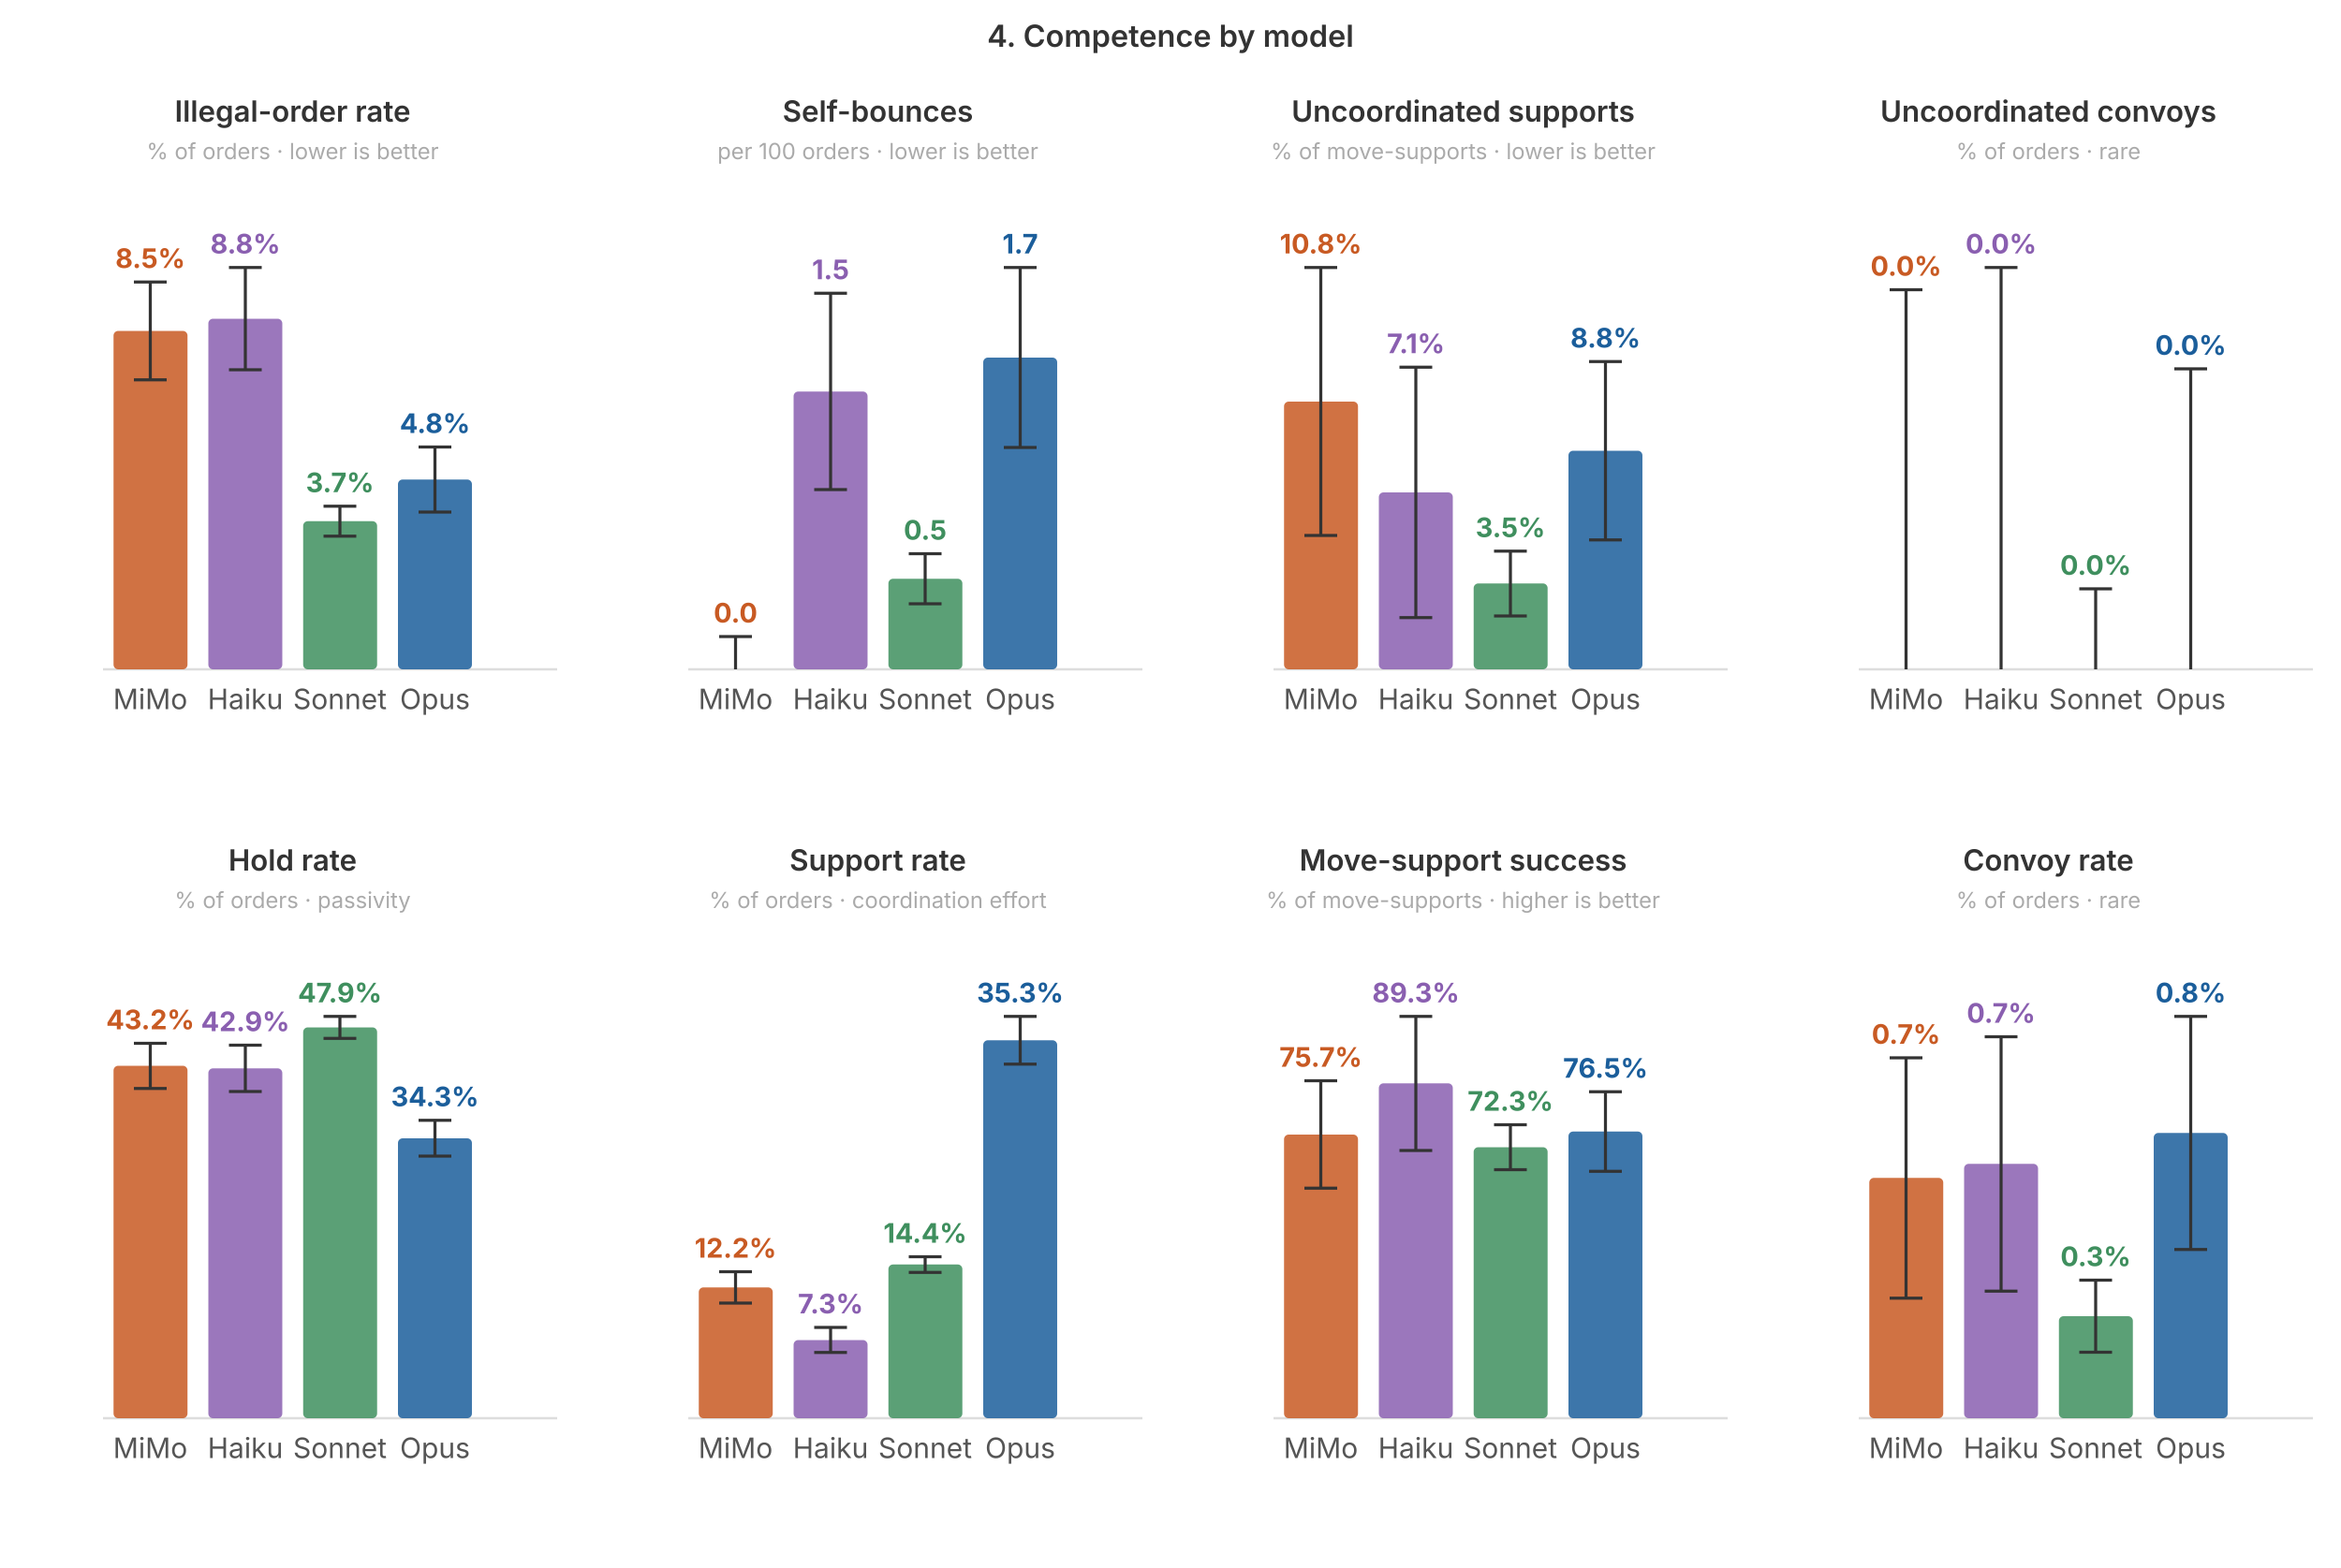
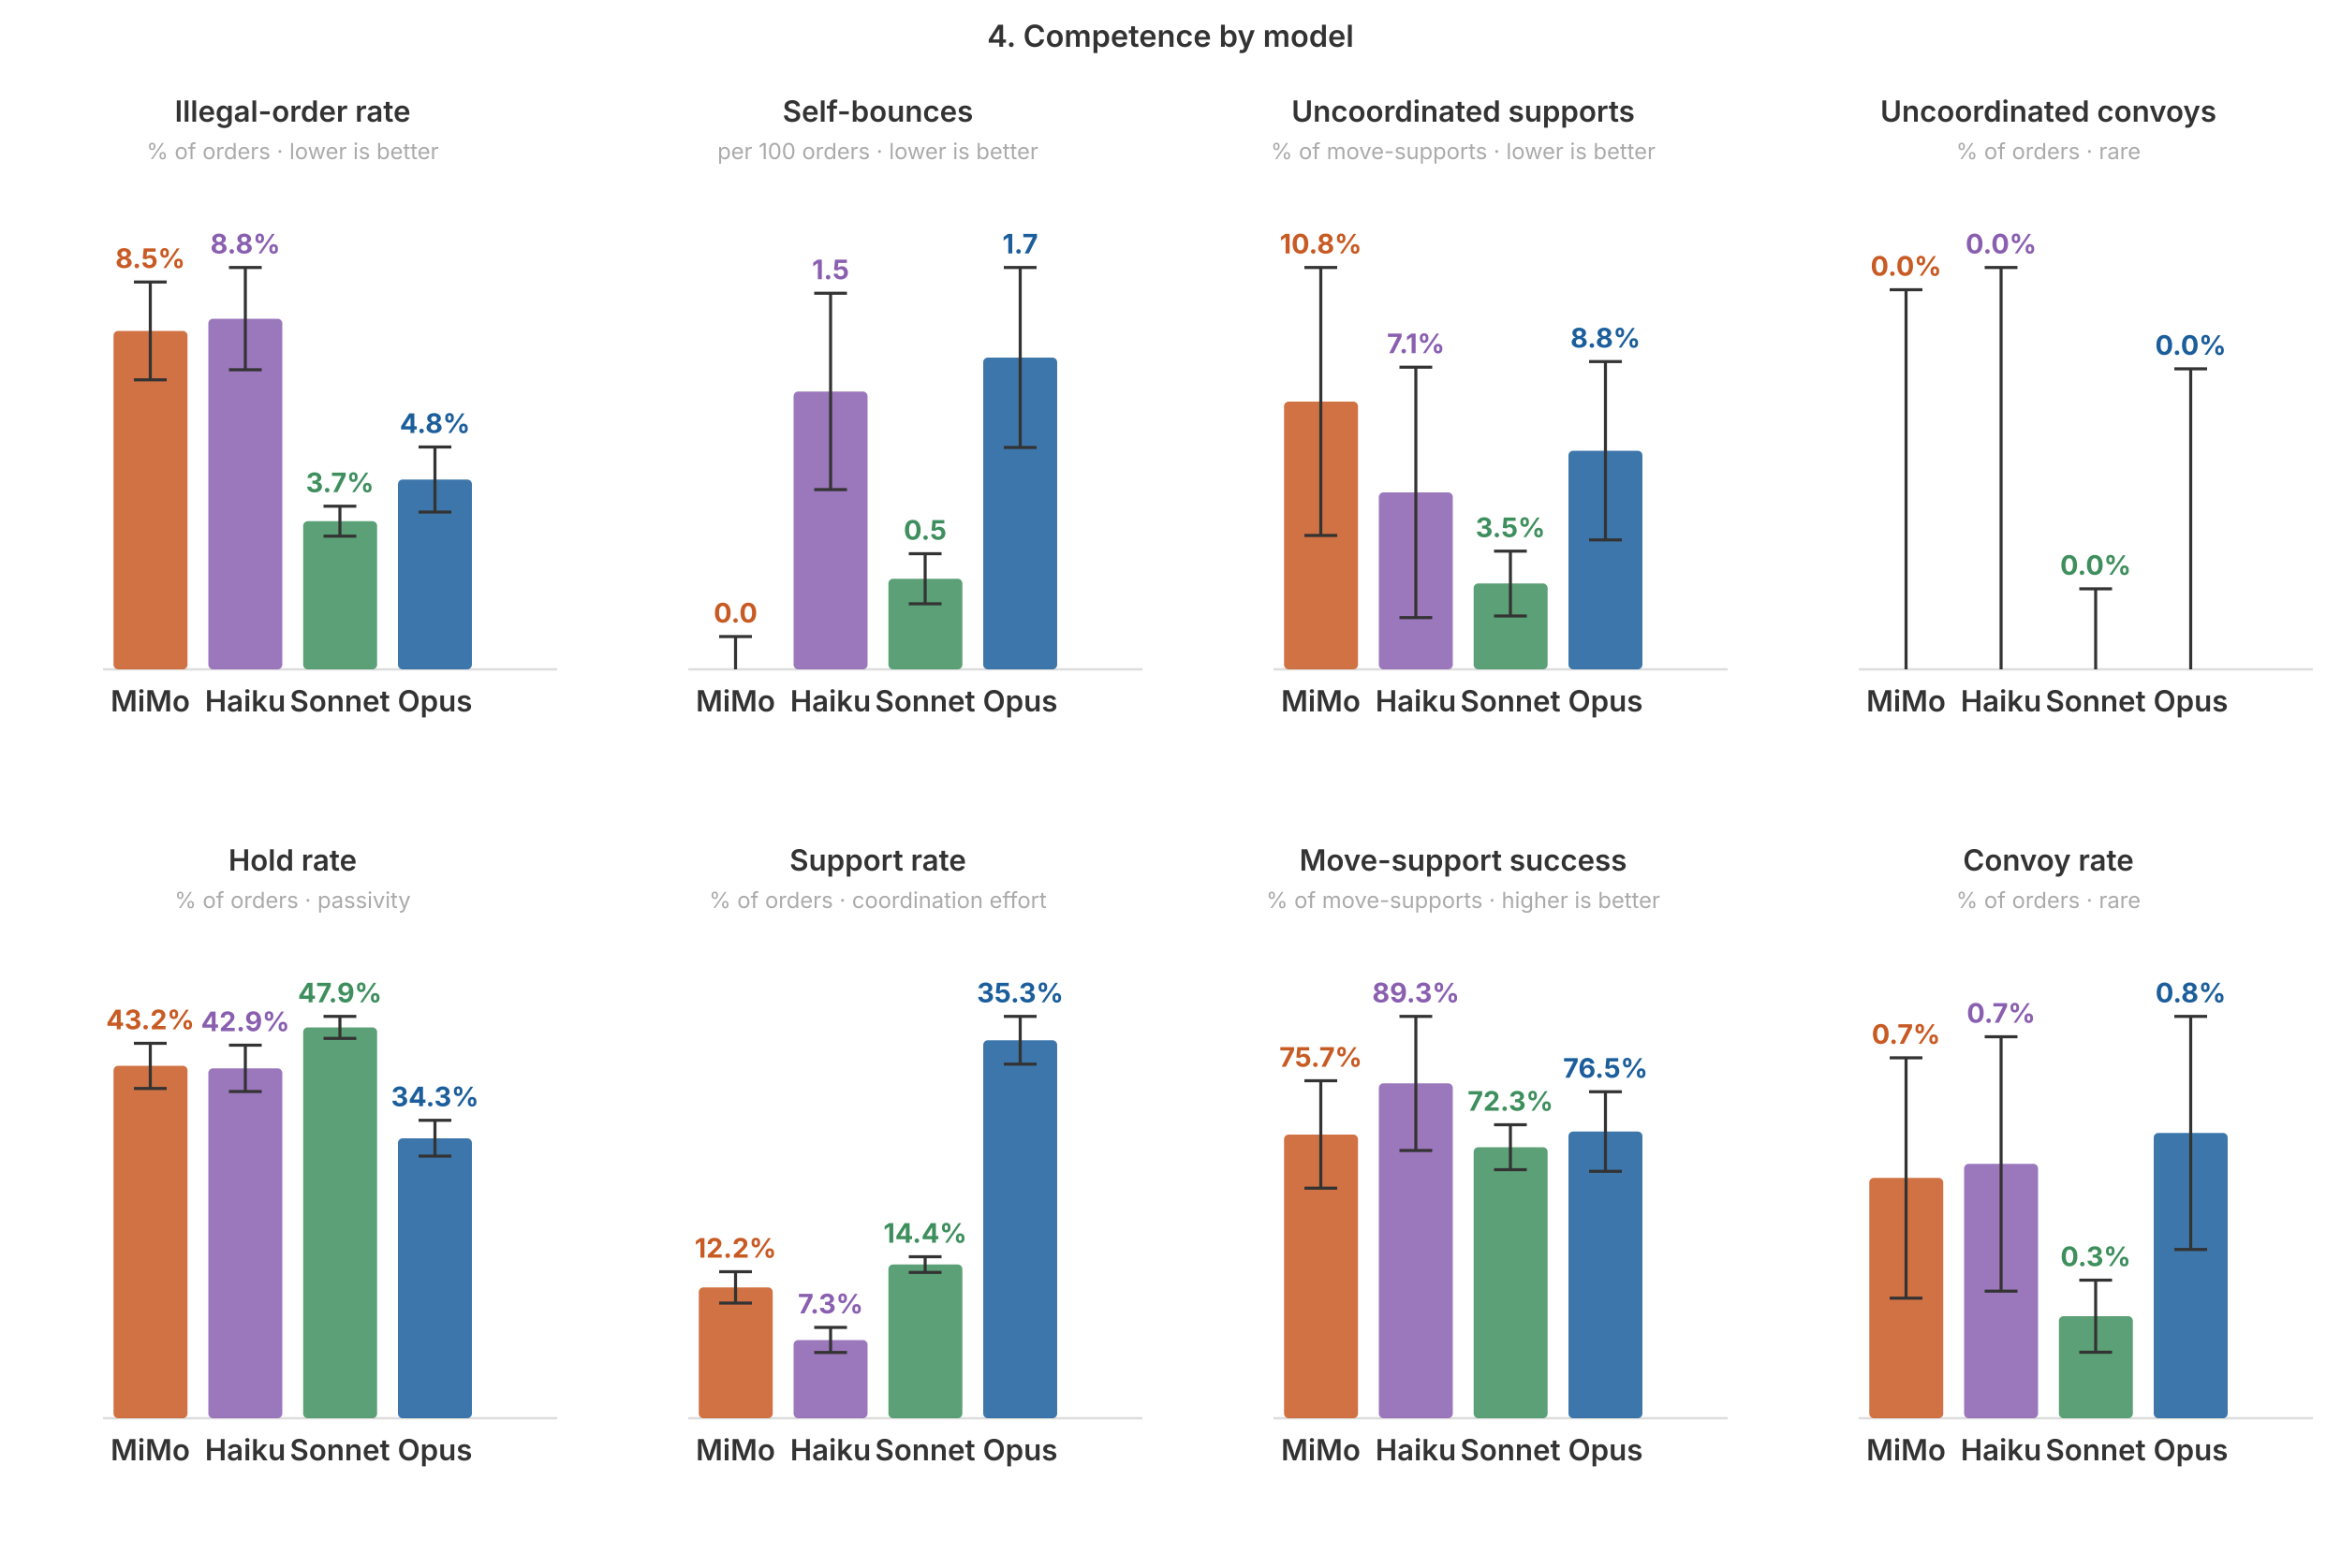
<svg xmlns="http://www.w3.org/2000/svg" viewBox="0 0 1000 670" font-family="-apple-system, system-ui, sans-serif" width="1000" height="670">
  <text x="500" y="20" text-anchor="middle" font-size="13" font-weight="600" fill="#333">4. Competence by model</text>
  <text x="125" y="52" text-anchor="middle" font-size="12.5" font-weight="600" fill="#333">Illegal-order rate</text>
  <text x="125" y="68" text-anchor="middle" font-size="9.5" fill="#aaa">% of orders · lower is better</text>
  <line x1="44" y1="286" x2="238" y2="286" stroke="#ddd" stroke-width="1" />
  <rect x="48.5" y="141.4" width="31.59" height="144.6" rx="2" fill="#c85a23" fill-opacity="0.85" />
  <line x1="64.2" y1="120.5" x2="64.2" y2="162.3" stroke="#333" stroke-width="1.3" />
  <line x1="57.2" y1="120.5" x2="71.2" y2="120.5" stroke="#333" stroke-width="1.3" />
  <line x1="57.2" y1="162.3" x2="71.2" y2="162.3" stroke="#333" stroke-width="1.3" />
  <text x="64.2" y="114.5" text-anchor="middle" font-size="11.5" font-weight="700" fill="#c85a23">8.5%</text>
-   <text x="64.2" y="303.0" text-anchor="middle" font-size="12" fill="#555">MiMo</text>
+   <text x="64.2" y="304.0" text-anchor="middle" font-size="12.5" font-weight="600" fill="#333">MiMo</text>
  <rect x="89.0" y="136.2" width="31.59" height="149.8" rx="2" fill="#8a5fb0" fill-opacity="0.85" />
  <line x1="104.8" y1="114.3" x2="104.8" y2="158.0" stroke="#333" stroke-width="1.3" />
  <line x1="97.8" y1="114.3" x2="111.8" y2="114.3" stroke="#333" stroke-width="1.3" />
  <line x1="97.8" y1="158.0" x2="111.8" y2="158.0" stroke="#333" stroke-width="1.3" />
  <text x="104.8" y="108.3" text-anchor="middle" font-size="11.5" font-weight="700" fill="#8a5fb0">8.8%</text>
-   <text x="104.8" y="303.0" text-anchor="middle" font-size="12" fill="#555">Haiku</text>
+   <text x="104.8" y="304.0" text-anchor="middle" font-size="12.5" font-weight="600" fill="#333">Haiku</text>
  <rect x="129.5" y="222.7" width="31.59" height="63.3" rx="2" fill="#3f8f5e" fill-opacity="0.85" />
  <line x1="145.2" y1="216.3" x2="145.2" y2="229.1" stroke="#333" stroke-width="1.3" />
  <line x1="138.2" y1="216.3" x2="152.2" y2="216.3" stroke="#333" stroke-width="1.3" />
  <line x1="138.2" y1="229.1" x2="152.2" y2="229.1" stroke="#333" stroke-width="1.3" />
  <text x="145.2" y="210.3" text-anchor="middle" font-size="11.5" font-weight="700" fill="#3f8f5e">3.7%</text>
-   <text x="145.2" y="303.0" text-anchor="middle" font-size="12" fill="#555">Sonnet</text>
+   <text x="145.2" y="304.0" text-anchor="middle" font-size="12.5" font-weight="600" fill="#333">Sonnet</text>
  <rect x="170.0" y="204.9" width="31.59" height="81.1" rx="2" fill="#1b5e9b" fill-opacity="0.85" />
  <line x1="185.8" y1="191.0" x2="185.8" y2="218.8" stroke="#333" stroke-width="1.3" />
  <line x1="178.8" y1="191.0" x2="192.8" y2="191.0" stroke="#333" stroke-width="1.3" />
  <line x1="178.8" y1="218.8" x2="192.8" y2="218.8" stroke="#333" stroke-width="1.3" />
  <text x="185.8" y="185.0" text-anchor="middle" font-size="11.5" font-weight="700" fill="#1b5e9b">4.8%</text>
-   <text x="185.8" y="303.0" text-anchor="middle" font-size="12" fill="#555">Opus</text>
+   <text x="185.8" y="304.0" text-anchor="middle" font-size="12.5" font-weight="600" fill="#333">Opus</text>
  <text x="375" y="52" text-anchor="middle" font-size="12.5" font-weight="600" fill="#333">Self-bounces</text>
  <text x="375" y="68" text-anchor="middle" font-size="9.5" fill="#aaa">per 100 orders · lower is better</text>
  <line x1="294" y1="286" x2="488" y2="286" stroke="#ddd" stroke-width="1" />
  <rect x="298.5" y="286.0" width="31.59" height="0.0" rx="2" fill="#c85a23" fill-opacity="0.85" />
  <line x1="314.2" y1="272.0" x2="314.2" y2="286.0" stroke="#333" stroke-width="1.3" />
  <line x1="307.2" y1="272.0" x2="321.2" y2="272.0" stroke="#333" stroke-width="1.3" />
  <text x="314.2" y="266.0" text-anchor="middle" font-size="11.5" font-weight="700" fill="#c85a23">0.0</text>
-   <text x="314.2" y="303.0" text-anchor="middle" font-size="12" fill="#555">MiMo</text>
+   <text x="314.2" y="304.0" text-anchor="middle" font-size="12.5" font-weight="600" fill="#333">MiMo</text>
  <rect x="339.0" y="167.3" width="31.59" height="118.7" rx="2" fill="#8a5fb0" fill-opacity="0.85" />
  <line x1="354.8" y1="125.3" x2="354.8" y2="209.2" stroke="#333" stroke-width="1.3" />
  <line x1="347.8" y1="125.3" x2="361.8" y2="125.3" stroke="#333" stroke-width="1.3" />
  <line x1="347.8" y1="209.2" x2="361.8" y2="209.2" stroke="#333" stroke-width="1.3" />
  <text x="354.8" y="119.3" text-anchor="middle" font-size="11.5" font-weight="700" fill="#8a5fb0">1.5</text>
-   <text x="354.8" y="303.0" text-anchor="middle" font-size="12" fill="#555">Haiku</text>
+   <text x="354.8" y="304.0" text-anchor="middle" font-size="12.5" font-weight="600" fill="#333">Haiku</text>
  <rect x="379.5" y="247.3" width="31.59" height="38.7" rx="2" fill="#3f8f5e" fill-opacity="0.85" />
  <line x1="395.2" y1="236.6" x2="395.2" y2="258.0" stroke="#333" stroke-width="1.3" />
  <line x1="388.2" y1="236.6" x2="402.2" y2="236.6" stroke="#333" stroke-width="1.3" />
  <line x1="388.2" y1="258.0" x2="402.2" y2="258.0" stroke="#333" stroke-width="1.3" />
  <text x="395.2" y="230.6" text-anchor="middle" font-size="11.5" font-weight="700" fill="#3f8f5e">0.5</text>
-   <text x="395.2" y="303.0" text-anchor="middle" font-size="12" fill="#555">Sonnet</text>
+   <text x="395.2" y="304.0" text-anchor="middle" font-size="12.5" font-weight="600" fill="#333">Sonnet</text>
  <rect x="420.0" y="152.8" width="31.59" height="133.2" rx="2" fill="#1b5e9b" fill-opacity="0.85" />
  <line x1="435.8" y1="114.3" x2="435.8" y2="191.2" stroke="#333" stroke-width="1.3" />
  <line x1="428.8" y1="114.3" x2="442.8" y2="114.3" stroke="#333" stroke-width="1.3" />
  <line x1="428.8" y1="191.2" x2="442.8" y2="191.2" stroke="#333" stroke-width="1.3" />
  <text x="435.8" y="108.3" text-anchor="middle" font-size="11.5" font-weight="700" fill="#1b5e9b">1.7</text>
-   <text x="435.8" y="303.0" text-anchor="middle" font-size="12" fill="#555">Opus</text>
+   <text x="435.8" y="304.0" text-anchor="middle" font-size="12.5" font-weight="600" fill="#333">Opus</text>
  <text x="625" y="52" text-anchor="middle" font-size="12.5" font-weight="600" fill="#333">Uncoordinated supports</text>
  <text x="625" y="68" text-anchor="middle" font-size="9.5" fill="#aaa">% of move-supports · lower is better</text>
  <line x1="544" y1="286" x2="738" y2="286" stroke="#ddd" stroke-width="1" />
  <rect x="548.5" y="171.6" width="31.59" height="114.4" rx="2" fill="#c85a23" fill-opacity="0.85" />
  <line x1="564.2" y1="114.3" x2="564.2" y2="228.8" stroke="#333" stroke-width="1.3" />
  <line x1="557.2" y1="114.3" x2="571.2" y2="114.3" stroke="#333" stroke-width="1.3" />
  <line x1="557.2" y1="228.8" x2="571.2" y2="228.8" stroke="#333" stroke-width="1.3" />
  <text x="564.2" y="108.3" text-anchor="middle" font-size="11.5" font-weight="700" fill="#c85a23">10.8%</text>
-   <text x="564.2" y="303.0" text-anchor="middle" font-size="12" fill="#555">MiMo</text>
+   <text x="564.2" y="304.0" text-anchor="middle" font-size="12.5" font-weight="600" fill="#333">MiMo</text>
  <rect x="589.0" y="210.4" width="31.59" height="75.6" rx="2" fill="#8a5fb0" fill-opacity="0.85" />
  <line x1="604.8" y1="156.9" x2="604.8" y2="263.9" stroke="#333" stroke-width="1.3" />
  <line x1="597.8" y1="156.9" x2="611.8" y2="156.9" stroke="#333" stroke-width="1.3" />
  <line x1="597.8" y1="263.9" x2="611.8" y2="263.9" stroke="#333" stroke-width="1.3" />
  <text x="604.8" y="150.9" text-anchor="middle" font-size="11.5" font-weight="700" fill="#8a5fb0">7.1%</text>
-   <text x="604.8" y="303.0" text-anchor="middle" font-size="12" fill="#555">Haiku</text>
+   <text x="604.8" y="304.0" text-anchor="middle" font-size="12.5" font-weight="600" fill="#333">Haiku</text>
  <rect x="629.5" y="249.3" width="31.59" height="36.7" rx="2" fill="#3f8f5e" fill-opacity="0.85" />
  <line x1="645.2" y1="235.5" x2="645.2" y2="263.2" stroke="#333" stroke-width="1.3" />
  <line x1="638.2" y1="235.5" x2="652.2" y2="235.5" stroke="#333" stroke-width="1.3" />
  <line x1="638.2" y1="263.2" x2="652.2" y2="263.2" stroke="#333" stroke-width="1.3" />
  <text x="645.2" y="229.5" text-anchor="middle" font-size="11.5" font-weight="700" fill="#3f8f5e">3.5%</text>
-   <text x="645.2" y="303.0" text-anchor="middle" font-size="12" fill="#555">Sonnet</text>
+   <text x="645.2" y="304.0" text-anchor="middle" font-size="12.5" font-weight="600" fill="#333">Sonnet</text>
  <rect x="670.0" y="192.6" width="31.59" height="93.4" rx="2" fill="#1b5e9b" fill-opacity="0.85" />
  <line x1="685.8" y1="154.5" x2="685.8" y2="230.7" stroke="#333" stroke-width="1.3" />
  <line x1="678.8" y1="154.5" x2="692.8" y2="154.5" stroke="#333" stroke-width="1.3" />
  <line x1="678.8" y1="230.7" x2="692.8" y2="230.7" stroke="#333" stroke-width="1.3" />
  <text x="685.8" y="148.5" text-anchor="middle" font-size="11.5" font-weight="700" fill="#1b5e9b">8.8%</text>
-   <text x="685.8" y="303.0" text-anchor="middle" font-size="12" fill="#555">Opus</text>
+   <text x="685.8" y="304.0" text-anchor="middle" font-size="12.5" font-weight="600" fill="#333">Opus</text>
  <text x="875" y="52" text-anchor="middle" font-size="12.5" font-weight="600" fill="#333">Uncoordinated convoys</text>
  <text x="875" y="68" text-anchor="middle" font-size="9.5" fill="#aaa">% of orders · rare</text>
  <line x1="794" y1="286" x2="988" y2="286" stroke="#ddd" stroke-width="1" />
  <rect x="798.5" y="286.0" width="31.59" height="0.0" rx="2" fill="#c85a23" fill-opacity="0.85" />
  <line x1="814.2" y1="123.8" x2="814.2" y2="286.0" stroke="#333" stroke-width="1.3" />
  <line x1="807.2" y1="123.8" x2="821.2" y2="123.8" stroke="#333" stroke-width="1.3" />
  <text x="814.2" y="117.8" text-anchor="middle" font-size="11.5" font-weight="700" fill="#c85a23">0.0%</text>
-   <text x="814.2" y="303.0" text-anchor="middle" font-size="12" fill="#555">MiMo</text>
+   <text x="814.2" y="304.0" text-anchor="middle" font-size="12.5" font-weight="600" fill="#333">MiMo</text>
  <rect x="839.0" y="286.0" width="31.59" height="0.0" rx="2" fill="#8a5fb0" fill-opacity="0.85" />
  <line x1="854.8" y1="114.3" x2="854.8" y2="286.0" stroke="#333" stroke-width="1.3" />
  <line x1="847.8" y1="114.3" x2="861.8" y2="114.3" stroke="#333" stroke-width="1.3" />
  <text x="854.8" y="108.3" text-anchor="middle" font-size="11.5" font-weight="700" fill="#8a5fb0">0.0%</text>
-   <text x="854.8" y="303.0" text-anchor="middle" font-size="12" fill="#555">Haiku</text>
+   <text x="854.8" y="304.0" text-anchor="middle" font-size="12.5" font-weight="600" fill="#333">Haiku</text>
  <rect x="879.5" y="286.0" width="31.59" height="0.0" rx="2" fill="#3f8f5e" fill-opacity="0.85" />
  <line x1="895.2" y1="251.6" x2="895.2" y2="286.0" stroke="#333" stroke-width="1.3" />
  <line x1="888.2" y1="251.6" x2="902.2" y2="251.6" stroke="#333" stroke-width="1.3" />
  <text x="895.2" y="245.6" text-anchor="middle" font-size="11.5" font-weight="700" fill="#3f8f5e">0.0%</text>
-   <text x="895.2" y="303.0" text-anchor="middle" font-size="12" fill="#555">Sonnet</text>
+   <text x="895.2" y="304.0" text-anchor="middle" font-size="12.5" font-weight="600" fill="#333">Sonnet</text>
  <rect x="920.0" y="286.0" width="31.59" height="0.0" rx="2" fill="#1b5e9b" fill-opacity="0.85" />
  <line x1="935.8" y1="157.6" x2="935.8" y2="286.0" stroke="#333" stroke-width="1.3" />
  <line x1="928.8" y1="157.6" x2="942.8" y2="157.6" stroke="#333" stroke-width="1.3" />
  <text x="935.8" y="151.6" text-anchor="middle" font-size="11.5" font-weight="700" fill="#1b5e9b">0.0%</text>
-   <text x="935.8" y="303.0" text-anchor="middle" font-size="12" fill="#555">Opus</text>
+   <text x="935.8" y="304.0" text-anchor="middle" font-size="12.5" font-weight="600" fill="#333">Opus</text>
  <text x="125" y="372" text-anchor="middle" font-size="12.5" font-weight="600" fill="#333">Hold rate</text>
  <text x="125" y="388" text-anchor="middle" font-size="9.5" fill="#aaa">% of orders · passivity</text>
  <line x1="44" y1="606" x2="238" y2="606" stroke="#ddd" stroke-width="1" />
  <rect x="48.5" y="455.4" width="31.59" height="150.6" rx="2" fill="#c85a23" fill-opacity="0.85" />
  <line x1="64.2" y1="445.8" x2="64.2" y2="465.1" stroke="#333" stroke-width="1.3" />
  <line x1="57.2" y1="445.8" x2="71.2" y2="445.8" stroke="#333" stroke-width="1.3" />
  <line x1="57.2" y1="465.1" x2="71.2" y2="465.1" stroke="#333" stroke-width="1.3" />
  <text x="64.2" y="439.8" text-anchor="middle" font-size="11.5" font-weight="700" fill="#c85a23">43.2%</text>
-   <text x="64.2" y="623.0" text-anchor="middle" font-size="12" fill="#555">MiMo</text>
+   <text x="64.2" y="624.0" text-anchor="middle" font-size="12.5" font-weight="600" fill="#333">MiMo</text>
  <rect x="89.0" y="456.5" width="31.59" height="149.5" rx="2" fill="#8a5fb0" fill-opacity="0.85" />
  <line x1="104.8" y1="446.6" x2="104.8" y2="466.4" stroke="#333" stroke-width="1.3" />
  <line x1="97.8" y1="446.6" x2="111.8" y2="446.6" stroke="#333" stroke-width="1.3" />
  <line x1="97.8" y1="466.4" x2="111.8" y2="466.4" stroke="#333" stroke-width="1.3" />
  <text x="104.8" y="440.6" text-anchor="middle" font-size="11.5" font-weight="700" fill="#8a5fb0">42.9%</text>
-   <text x="104.8" y="623.0" text-anchor="middle" font-size="12" fill="#555">Haiku</text>
+   <text x="104.8" y="624.0" text-anchor="middle" font-size="12.5" font-weight="600" fill="#333">Haiku</text>
  <rect x="129.5" y="439.0" width="31.59" height="167.0" rx="2" fill="#3f8f5e" fill-opacity="0.85" />
  <line x1="145.2" y1="434.3" x2="145.2" y2="443.7" stroke="#333" stroke-width="1.3" />
  <line x1="138.2" y1="434.3" x2="152.2" y2="434.3" stroke="#333" stroke-width="1.3" />
  <line x1="138.2" y1="443.7" x2="152.2" y2="443.7" stroke="#333" stroke-width="1.3" />
  <text x="145.2" y="428.3" text-anchor="middle" font-size="11.5" font-weight="700" fill="#3f8f5e">47.9%</text>
-   <text x="145.2" y="623.0" text-anchor="middle" font-size="12" fill="#555">Sonnet</text>
+   <text x="145.2" y="624.0" text-anchor="middle" font-size="12.5" font-weight="600" fill="#333">Sonnet</text>
  <rect x="170.0" y="486.4" width="31.59" height="119.6" rx="2" fill="#1b5e9b" fill-opacity="0.85" />
  <line x1="185.8" y1="478.7" x2="185.8" y2="494.0" stroke="#333" stroke-width="1.3" />
  <line x1="178.8" y1="478.7" x2="192.8" y2="478.7" stroke="#333" stroke-width="1.3" />
  <line x1="178.8" y1="494.0" x2="192.8" y2="494.0" stroke="#333" stroke-width="1.3" />
  <text x="185.8" y="472.7" text-anchor="middle" font-size="11.5" font-weight="700" fill="#1b5e9b">34.3%</text>
-   <text x="185.8" y="623.0" text-anchor="middle" font-size="12" fill="#555">Opus</text>
+   <text x="185.8" y="624.0" text-anchor="middle" font-size="12.5" font-weight="600" fill="#333">Opus</text>
  <text x="375" y="372" text-anchor="middle" font-size="12.5" font-weight="600" fill="#333">Support rate</text>
  <text x="375" y="388" text-anchor="middle" font-size="9.5" fill="#aaa">% of orders · coordination effort</text>
  <line x1="294" y1="606" x2="488" y2="606" stroke="#ddd" stroke-width="1" />
  <rect x="298.5" y="550.1" width="31.59" height="55.9" rx="2" fill="#c85a23" fill-opacity="0.85" />
  <line x1="314.2" y1="543.4" x2="314.2" y2="556.8" stroke="#333" stroke-width="1.3" />
  <line x1="307.2" y1="543.4" x2="321.2" y2="543.4" stroke="#333" stroke-width="1.3" />
  <line x1="307.2" y1="556.8" x2="321.2" y2="556.8" stroke="#333" stroke-width="1.3" />
  <text x="314.2" y="537.4" text-anchor="middle" font-size="11.5" font-weight="700" fill="#c85a23">12.2%</text>
-   <text x="314.2" y="623.0" text-anchor="middle" font-size="12" fill="#555">MiMo</text>
+   <text x="314.2" y="624.0" text-anchor="middle" font-size="12.5" font-weight="600" fill="#333">MiMo</text>
  <rect x="339.0" y="572.6" width="31.59" height="33.4" rx="2" fill="#8a5fb0" fill-opacity="0.85" />
  <line x1="354.8" y1="567.2" x2="354.8" y2="577.9" stroke="#333" stroke-width="1.3" />
  <line x1="347.8" y1="567.2" x2="361.8" y2="567.2" stroke="#333" stroke-width="1.3" />
  <line x1="347.8" y1="577.9" x2="361.8" y2="577.9" stroke="#333" stroke-width="1.3" />
  <text x="354.8" y="561.2" text-anchor="middle" font-size="11.5" font-weight="700" fill="#8a5fb0">7.3%</text>
-   <text x="354.8" y="623.0" text-anchor="middle" font-size="12" fill="#555">Haiku</text>
+   <text x="354.8" y="624.0" text-anchor="middle" font-size="12.5" font-weight="600" fill="#333">Haiku</text>
  <rect x="379.5" y="540.3" width="31.59" height="65.7" rx="2" fill="#3f8f5e" fill-opacity="0.85" />
  <line x1="395.2" y1="537.0" x2="395.2" y2="543.7" stroke="#333" stroke-width="1.3" />
  <line x1="388.2" y1="537.0" x2="402.2" y2="537.0" stroke="#333" stroke-width="1.3" />
  <line x1="388.2" y1="543.7" x2="402.2" y2="543.7" stroke="#333" stroke-width="1.3" />
  <text x="395.2" y="531.0" text-anchor="middle" font-size="11.5" font-weight="700" fill="#3f8f5e">14.4%</text>
-   <text x="395.2" y="623.0" text-anchor="middle" font-size="12" fill="#555">Sonnet</text>
+   <text x="395.2" y="624.0" text-anchor="middle" font-size="12.5" font-weight="600" fill="#333">Sonnet</text>
  <rect x="420.0" y="444.5" width="31.59" height="161.5" rx="2" fill="#1b5e9b" fill-opacity="0.85" />
  <line x1="435.8" y1="434.3" x2="435.8" y2="454.7" stroke="#333" stroke-width="1.3" />
  <line x1="428.8" y1="434.3" x2="442.8" y2="434.3" stroke="#333" stroke-width="1.3" />
  <line x1="428.8" y1="454.7" x2="442.8" y2="454.7" stroke="#333" stroke-width="1.3" />
  <text x="435.8" y="428.3" text-anchor="middle" font-size="11.5" font-weight="700" fill="#1b5e9b">35.3%</text>
-   <text x="435.8" y="623.0" text-anchor="middle" font-size="12" fill="#555">Opus</text>
+   <text x="435.8" y="624.0" text-anchor="middle" font-size="12.5" font-weight="600" fill="#333">Opus</text>
  <text x="625" y="372" text-anchor="middle" font-size="12.5" font-weight="600" fill="#333">Move-support success</text>
  <text x="625" y="388" text-anchor="middle" font-size="9.5" fill="#aaa">% of move-supports · higher is better</text>
  <line x1="544" y1="606" x2="738" y2="606" stroke="#ddd" stroke-width="1" />
  <rect x="548.5" y="484.8" width="31.59" height="121.2" rx="2" fill="#c85a23" fill-opacity="0.85" />
  <line x1="564.2" y1="461.8" x2="564.2" y2="507.7" stroke="#333" stroke-width="1.3" />
  <line x1="557.2" y1="461.8" x2="571.2" y2="461.8" stroke="#333" stroke-width="1.3" />
  <line x1="557.2" y1="507.7" x2="571.2" y2="507.7" stroke="#333" stroke-width="1.3" />
  <text x="564.2" y="455.8" text-anchor="middle" font-size="11.5" font-weight="700" fill="#c85a23">75.7%</text>
-   <text x="564.2" y="623.0" text-anchor="middle" font-size="12" fill="#555">MiMo</text>
+   <text x="564.2" y="624.0" text-anchor="middle" font-size="12.5" font-weight="600" fill="#333">MiMo</text>
  <rect x="589.0" y="462.9" width="31.59" height="143.1" rx="2" fill="#8a5fb0" fill-opacity="0.85" />
  <line x1="604.8" y1="434.3" x2="604.8" y2="491.6" stroke="#333" stroke-width="1.3" />
  <line x1="597.8" y1="434.3" x2="611.8" y2="434.3" stroke="#333" stroke-width="1.3" />
  <line x1="597.8" y1="491.6" x2="611.8" y2="491.6" stroke="#333" stroke-width="1.3" />
  <text x="604.8" y="428.3" text-anchor="middle" font-size="11.5" font-weight="700" fill="#8a5fb0">89.3%</text>
-   <text x="604.8" y="623.0" text-anchor="middle" font-size="12" fill="#555">Haiku</text>
+   <text x="604.8" y="624.0" text-anchor="middle" font-size="12.5" font-weight="600" fill="#333">Haiku</text>
  <rect x="629.5" y="490.2" width="31.59" height="115.8" rx="2" fill="#3f8f5e" fill-opacity="0.85" />
  <line x1="645.2" y1="480.6" x2="645.2" y2="499.8" stroke="#333" stroke-width="1.3" />
  <line x1="638.2" y1="480.6" x2="652.2" y2="480.6" stroke="#333" stroke-width="1.3" />
  <line x1="638.2" y1="499.8" x2="652.2" y2="499.8" stroke="#333" stroke-width="1.3" />
  <text x="645.2" y="474.6" text-anchor="middle" font-size="11.5" font-weight="700" fill="#3f8f5e">72.3%</text>
-   <text x="645.2" y="623.0" text-anchor="middle" font-size="12" fill="#555">Sonnet</text>
+   <text x="645.2" y="624.0" text-anchor="middle" font-size="12.5" font-weight="600" fill="#333">Sonnet</text>
  <rect x="670.0" y="483.5" width="31.59" height="122.5" rx="2" fill="#1b5e9b" fill-opacity="0.85" />
  <line x1="685.8" y1="466.5" x2="685.8" y2="500.5" stroke="#333" stroke-width="1.3" />
  <line x1="678.8" y1="466.5" x2="692.8" y2="466.5" stroke="#333" stroke-width="1.3" />
  <line x1="678.8" y1="500.5" x2="692.8" y2="500.5" stroke="#333" stroke-width="1.3" />
  <text x="685.8" y="460.5" text-anchor="middle" font-size="11.5" font-weight="700" fill="#1b5e9b">76.5%</text>
-   <text x="685.8" y="623.0" text-anchor="middle" font-size="12" fill="#555">Opus</text>
+   <text x="685.8" y="624.0" text-anchor="middle" font-size="12.5" font-weight="600" fill="#333">Opus</text>
  <text x="875" y="372" text-anchor="middle" font-size="12.5" font-weight="600" fill="#333">Convoy rate</text>
  <text x="875" y="388" text-anchor="middle" font-size="9.5" fill="#aaa">% of orders · rare</text>
  <line x1="794" y1="606" x2="988" y2="606" stroke="#ddd" stroke-width="1" />
  <rect x="798.5" y="503.3" width="31.59" height="102.7" rx="2" fill="#c85a23" fill-opacity="0.85" />
  <line x1="814.2" y1="452.0" x2="814.2" y2="554.7" stroke="#333" stroke-width="1.3" />
  <line x1="807.2" y1="452.0" x2="821.2" y2="452.0" stroke="#333" stroke-width="1.3" />
  <line x1="807.2" y1="554.7" x2="821.2" y2="554.7" stroke="#333" stroke-width="1.3" />
  <text x="814.2" y="446.0" text-anchor="middle" font-size="11.5" font-weight="700" fill="#c85a23">0.7%</text>
-   <text x="814.2" y="623.0" text-anchor="middle" font-size="12" fill="#555">MiMo</text>
+   <text x="814.2" y="624.0" text-anchor="middle" font-size="12.5" font-weight="600" fill="#333">MiMo</text>
  <rect x="839.0" y="497.3" width="31.59" height="108.7" rx="2" fill="#8a5fb0" fill-opacity="0.85" />
  <line x1="854.8" y1="443.0" x2="854.8" y2="551.7" stroke="#333" stroke-width="1.3" />
  <line x1="847.8" y1="443.0" x2="861.8" y2="443.0" stroke="#333" stroke-width="1.3" />
  <line x1="847.8" y1="551.7" x2="861.8" y2="551.7" stroke="#333" stroke-width="1.3" />
  <text x="854.8" y="437.0" text-anchor="middle" font-size="11.5" font-weight="700" fill="#8a5fb0">0.7%</text>
-   <text x="854.8" y="623.0" text-anchor="middle" font-size="12" fill="#555">Haiku</text>
+   <text x="854.8" y="624.0" text-anchor="middle" font-size="12.5" font-weight="600" fill="#333">Haiku</text>
  <rect x="879.5" y="562.4" width="31.59" height="43.6" rx="2" fill="#3f8f5e" fill-opacity="0.85" />
  <line x1="895.2" y1="547.0" x2="895.2" y2="577.8" stroke="#333" stroke-width="1.3" />
  <line x1="888.2" y1="547.0" x2="902.2" y2="547.0" stroke="#333" stroke-width="1.3" />
  <line x1="888.2" y1="577.8" x2="902.2" y2="577.8" stroke="#333" stroke-width="1.3" />
  <text x="895.2" y="541.0" text-anchor="middle" font-size="11.5" font-weight="700" fill="#3f8f5e">0.3%</text>
-   <text x="895.2" y="623.0" text-anchor="middle" font-size="12" fill="#555">Sonnet</text>
+   <text x="895.2" y="624.0" text-anchor="middle" font-size="12.5" font-weight="600" fill="#333">Sonnet</text>
  <rect x="920.0" y="484.1" width="31.59" height="121.9" rx="2" fill="#1b5e9b" fill-opacity="0.85" />
  <line x1="935.8" y1="434.3" x2="935.8" y2="533.9" stroke="#333" stroke-width="1.3" />
  <line x1="928.8" y1="434.3" x2="942.8" y2="434.3" stroke="#333" stroke-width="1.3" />
  <line x1="928.8" y1="533.9" x2="942.8" y2="533.9" stroke="#333" stroke-width="1.3" />
  <text x="935.8" y="428.3" text-anchor="middle" font-size="11.5" font-weight="700" fill="#1b5e9b">0.8%</text>
-   <text x="935.8" y="623.0" text-anchor="middle" font-size="12" fill="#555">Opus</text>
+   <text x="935.8" y="624.0" text-anchor="middle" font-size="12.5" font-weight="600" fill="#333">Opus</text>
</svg>
